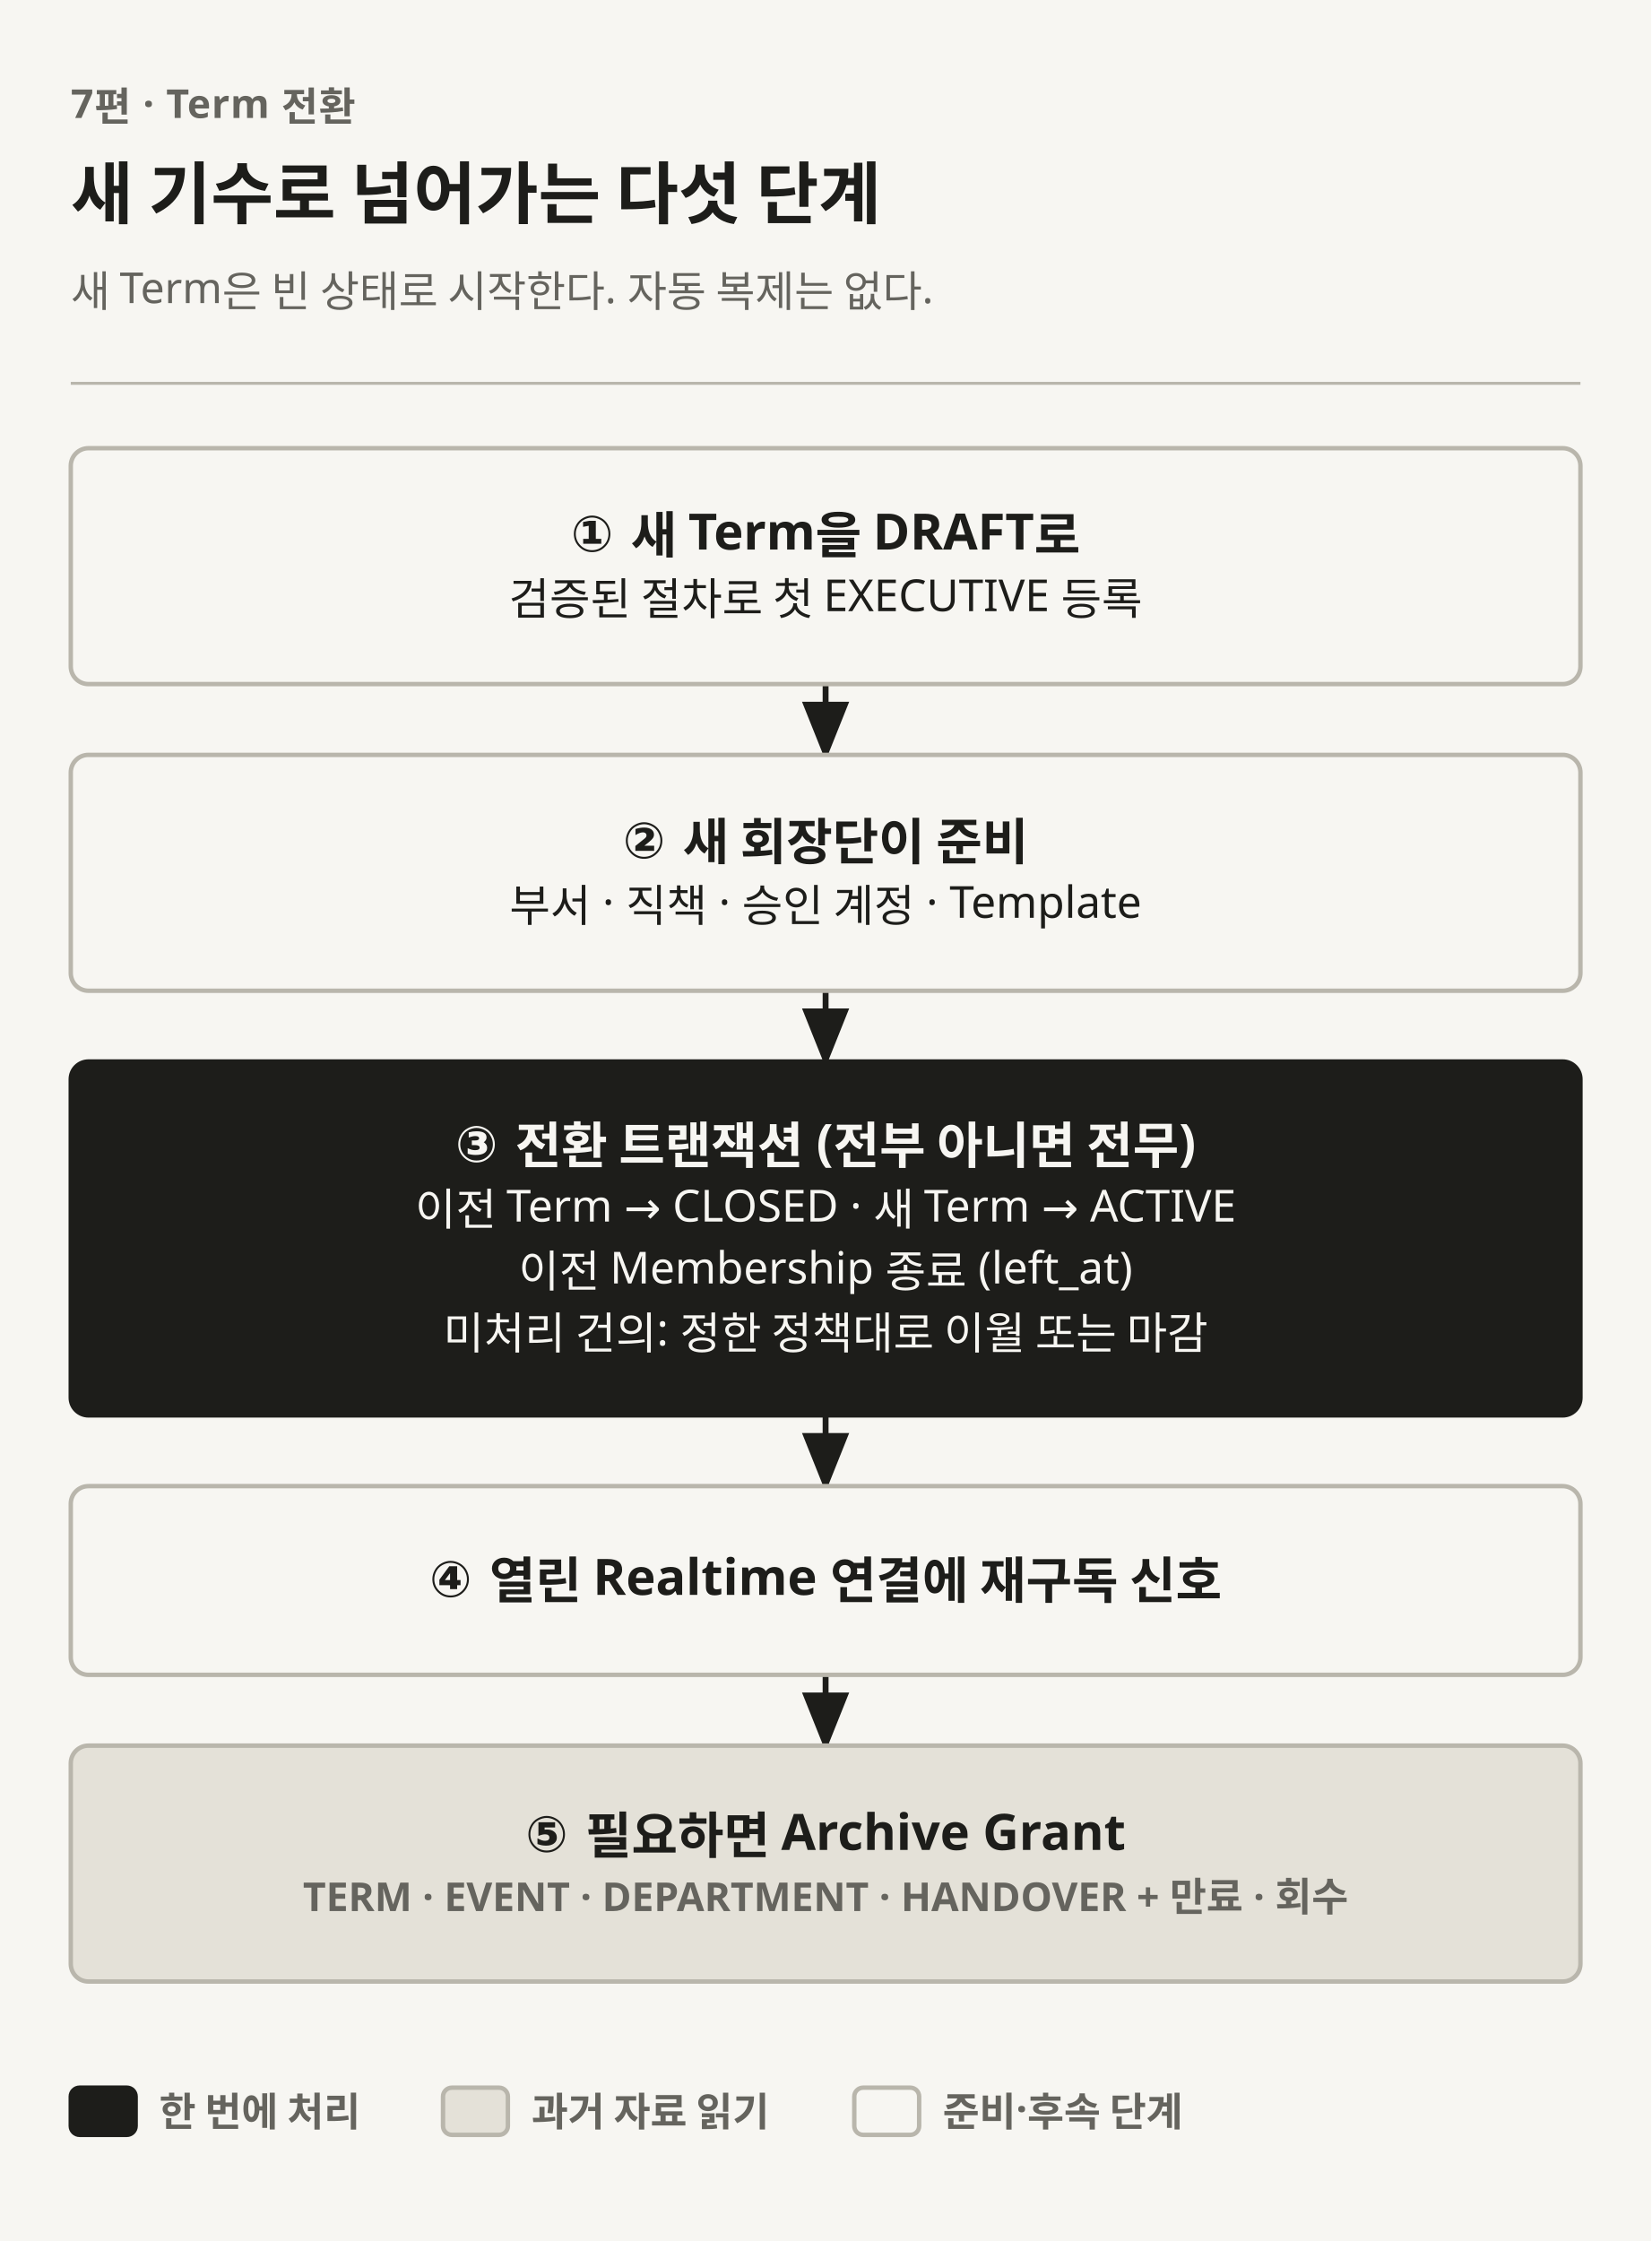
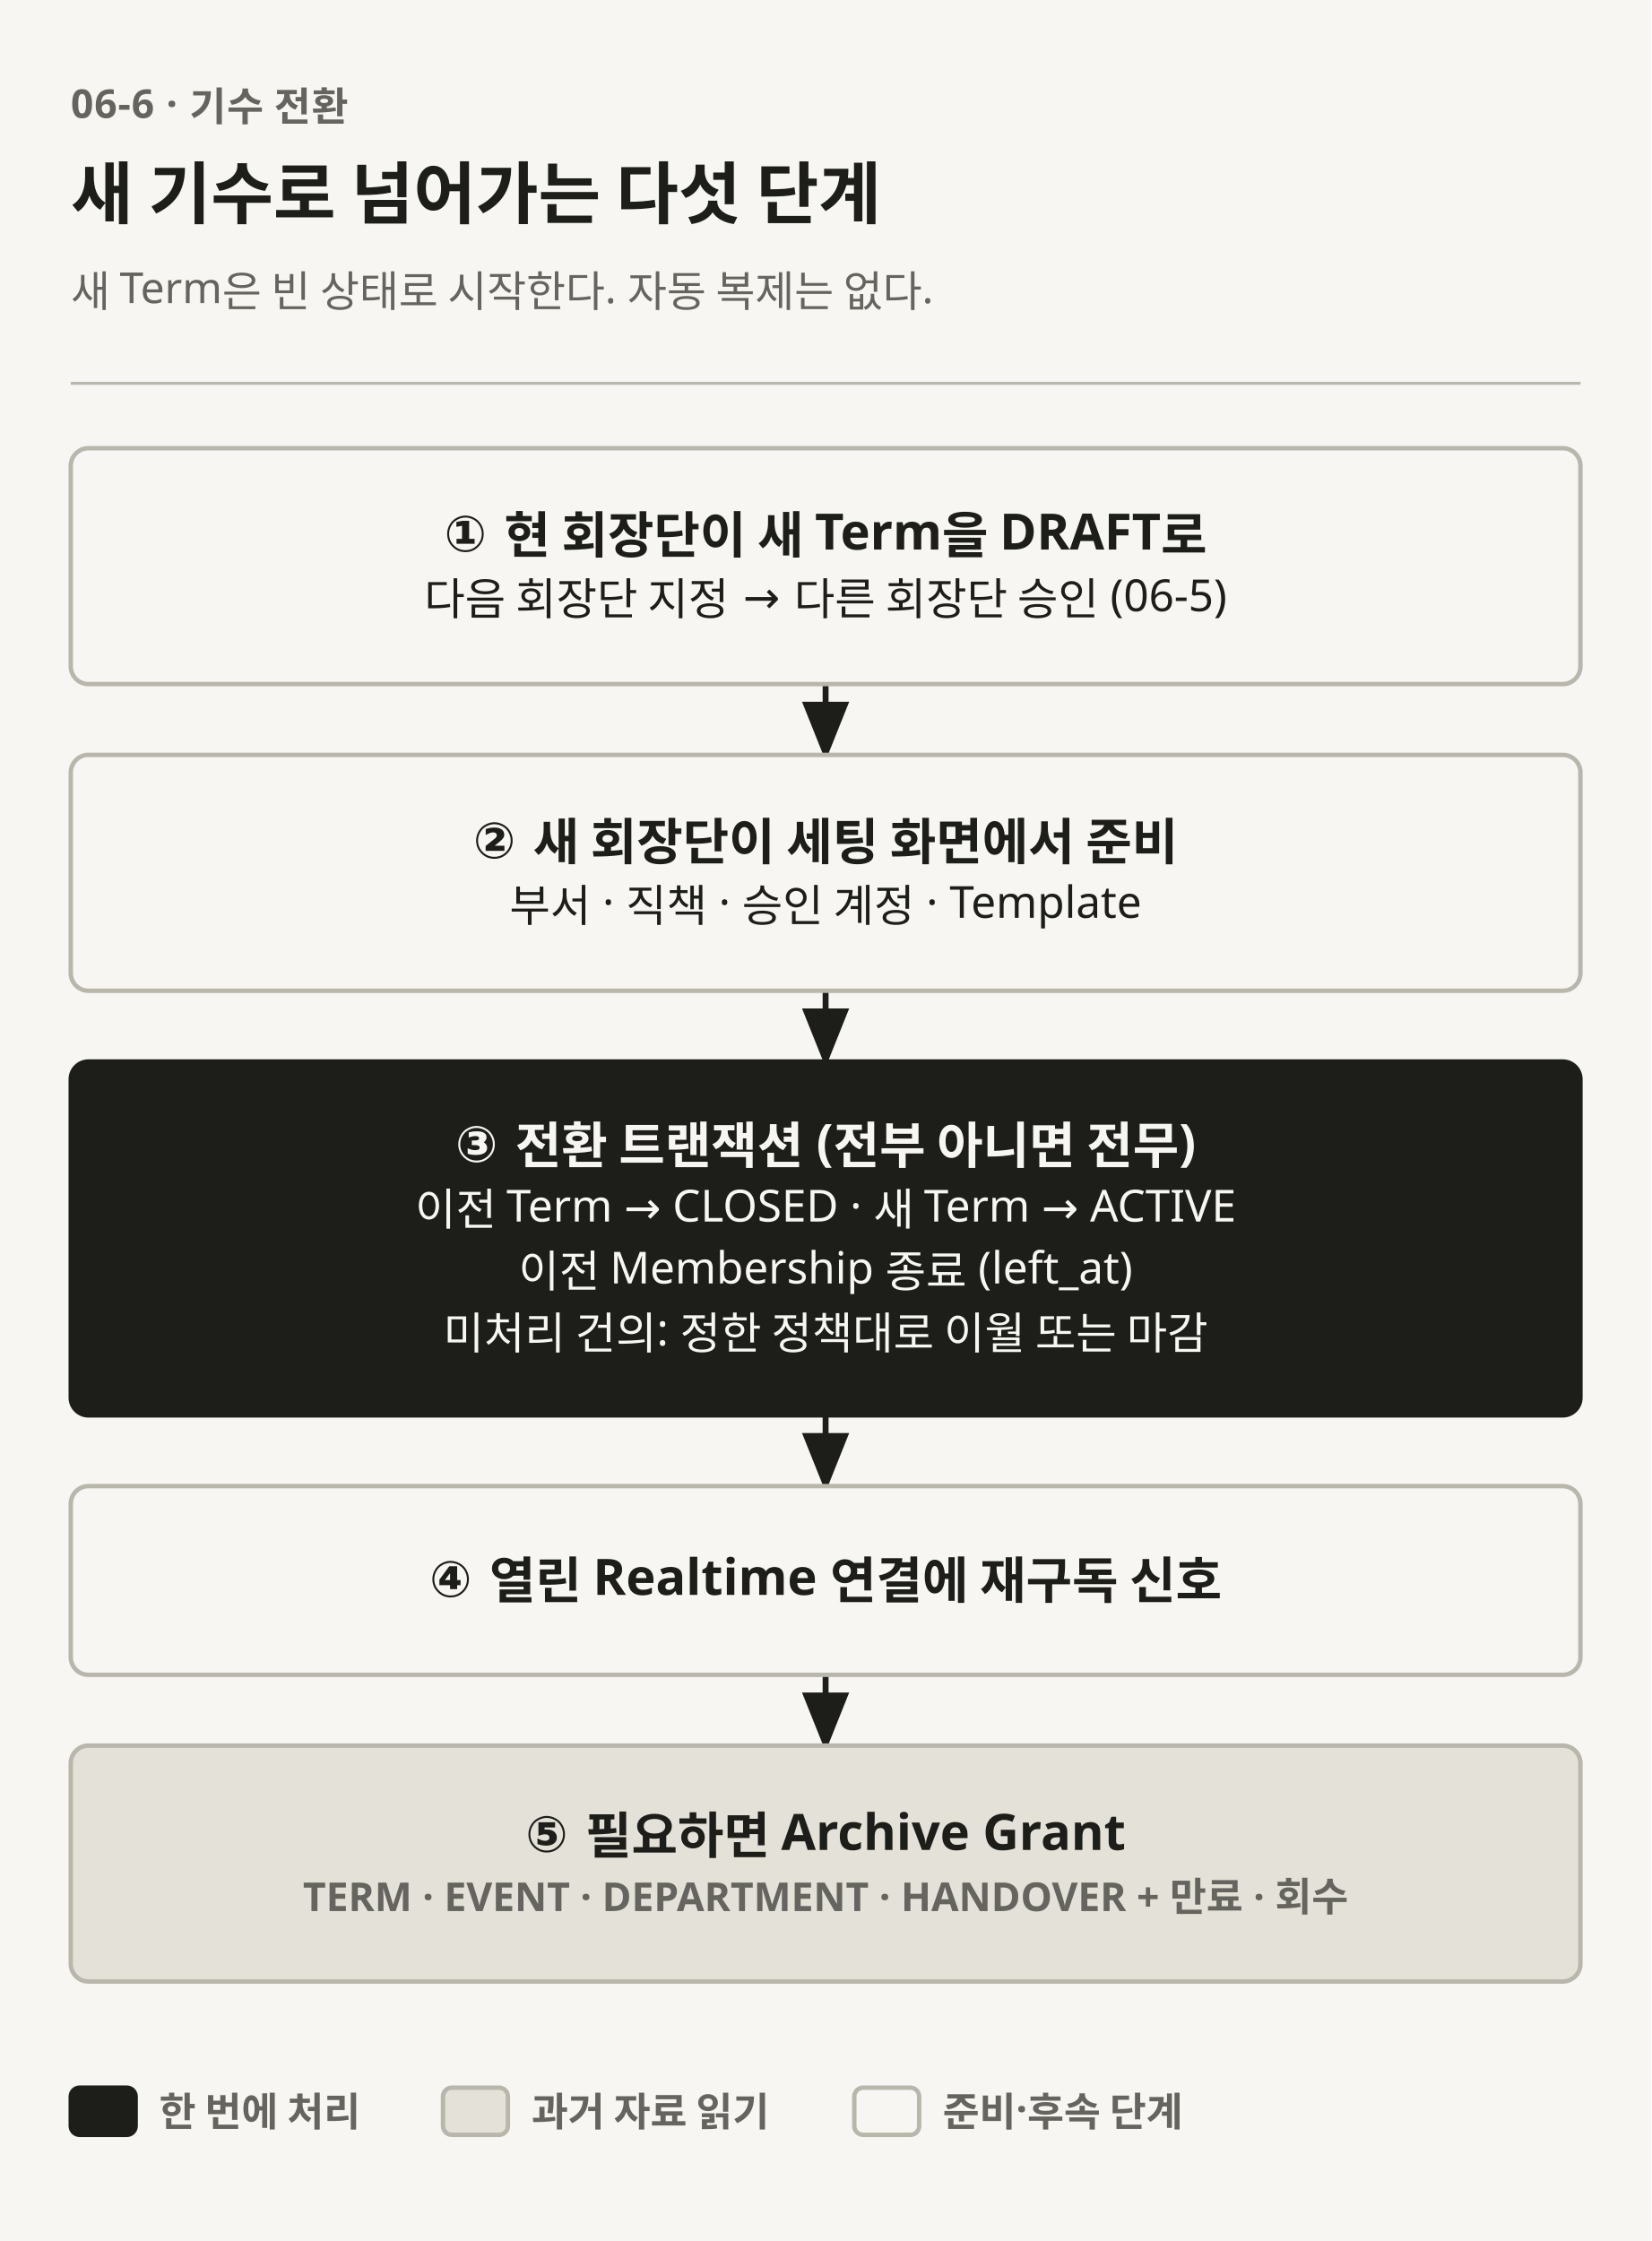
<svg xmlns="http://www.w3.org/2000/svg" viewBox="0 0 560 760" role="img" aria-labelledby="cpg-07c-term-transition-title cpg-07c-term-transition-desc">
  <defs>
    <marker id="cpg-07c-term-transition-a" markerWidth="10" markerHeight="8" refX="9" refY="4" orient="auto-start-reverse">
      <path d="M0,0 L10,4 L0,8 Z" fill="#1d1d1a" />
    </marker>
    <marker id="cpg-07c-term-transition-m" markerWidth="10" markerHeight="8" refX="9" refY="4" orient="auto-start-reverse">
      <path d="M0,0 L10,4 L0,8 Z" fill="#65645e" />
    </marker>
  </defs>
  <style>.bg{fill:#f7f6f2}.rule{stroke:#b9b6ac;stroke-width:1;fill:none}.node{fill:#f7f6f2;stroke:#b9b6ac;stroke-width:1.5}.zone{fill:#f0eee8;stroke:#b9b6ac;stroke-width:1.5}.deep{fill:#e4e1d8;stroke:#b9b6ac;stroke-width:1.5}.focal{fill:#1d1d1a;stroke:#1d1d1a;stroke-width:1.5}.outside{fill:#f7f6f2;stroke:#65645e;stroke-width:1.5;stroke-dasharray:6 4}.flow{stroke:#1d1d1a;stroke-width:2;fill:none;marker-end:url(#cpg-07c-term-transition-a)}.dash{stroke:#65645e;stroke-width:1.8;fill:none;stroke-dasharray:7 5;marker-end:url(#cpg-07c-term-transition-m)}.line{stroke:#1d1d1a;stroke-width:2;fill:none}.soft{stroke:#929087;stroke-width:1.4;fill:none}.boundary{stroke:#65645e;stroke-width:1.5;fill:none;stroke-dasharray:8 6}.mask{fill:#f7f6f2;stroke:none}.tag{font:600 13.5px 'Pretendard','Noto Sans KR','Apple SD Gothic Neo','Malgun Gothic',sans-serif;fill:#65645e;letter-spacing:.02em}.title{font:700 23px 'Pretendard','Noto Sans KR','Apple SD Gothic Neo','Malgun Gothic',sans-serif;fill:#1d1d1a}.subtitle{font:400 14.5px 'Pretendard','Noto Sans KR','Apple SD Gothic Neo','Malgun Gothic',sans-serif;fill:#65645e}.name{font:700 17px 'Pretendard','Noto Sans KR','Apple SD Gothic Neo','Malgun Gothic',sans-serif;fill:#1d1d1a}.body{font:400 15px 'Pretendard','Noto Sans KR','Apple SD Gothic Neo','Malgun Gothic',sans-serif;fill:#1d1d1a}.code{font:500 14px 'D2Coding','JetBrains Mono','Consolas',monospace;fill:#1d1d1a}.small{font:600 13.5px 'Pretendard','Noto Sans KR','Apple SD Gothic Neo','Malgun Gothic',sans-serif;fill:#65645e}.lab{font:700 13.5px 'Pretendard','Noto Sans KR','Apple SD Gothic Neo','Malgun Gothic',sans-serif;fill:#1d1d1a}.inv{fill:#f7f6f2}.big{font:800 22px 'Pretendard','Noto Sans KR','Apple SD Gothic Neo','Malgun Gothic',sans-serif;fill:#1d1d1a}</style>
  <rect class="bg" width="560" height="760" />
-   <text class="tag" x="24" y="40">7편 · Term 전환</text>
+   <text class="tag" x="24" y="40">06-6 · 기수 전환</text>
  <text class="title" x="24" y="74">새 기수로 넘어가는 다섯 단계</text>
  <text class="subtitle" x="24" y="104">새 Term은 빈 상태로 시작한다. 자동 복제는 없다.</text>
  <line class="rule" x1="24" y1="130" x2="536" y2="130" />
  <path class="flow" d="M280 232 V256" />
  <path class="flow" d="M280 336 V360" />
  <path class="flow" d="M280 480 V504" />
  <path class="flow" d="M280 568 V592" />
  <rect class="node" x="24" y="152" width="512" height="80" rx="6" />
-   <text class="name" x="280" y="187.0" text-anchor="middle">① 새 Term을 DRAFT로</text>
-   <text class="body" x="280" y="208.5" text-anchor="middle">검증된 절차로 첫 EXECUTIVE 등록</text>
+   <text class="name" x="280" y="187.0" text-anchor="middle">① 현 회장단이 새 Term을 DRAFT로</text>
+   <text class="body" x="280" y="208.5" text-anchor="middle">다음 회장단 지정 → 다른 회장단 승인 (06-5)</text>
  <rect class="node" x="24" y="256" width="512" height="80" rx="6" />
-   <text class="name" x="280" y="291.0" text-anchor="middle">② 새 회장단이 준비</text>
+   <text class="name" x="280" y="291.0" text-anchor="middle">② 새 회장단이 세팅 화면에서 준비</text>
  <text class="body" x="280" y="312.5" text-anchor="middle">부서 · 직책 · 승인 계정 · Template</text>
  <rect class="focal" x="24" y="360" width="512" height="120" rx="6" />
  <text class="name inv" x="280" y="394.0" text-anchor="middle">③ 전환 트랜잭션 (전부 아니면 전무)</text>
  <text class="body inv" x="280" y="415.5" text-anchor="middle">이전 Term → CLOSED · 새 Term → ACTIVE</text>
  <text class="body inv" x="280" y="436.5" text-anchor="middle">이전 Membership 종료 (left_at)</text>
  <text class="body inv" x="280" y="457.5" text-anchor="middle">미처리 건의: 정한 정책대로 이월 또는 마감</text>
  <rect class="node" x="24" y="504" width="512" height="64" rx="6" />
  <text class="name" x="280" y="541.5" text-anchor="middle">④ 열린 Realtime 연결에 재구독 신호</text>
  <rect class="deep" x="24" y="592" width="512" height="80" rx="6" />
  <text class="name" x="280" y="628.0" text-anchor="middle">⑤ 필요하면 Archive Grant</text>
  <text class="small" x="280" y="648.1" text-anchor="middle">TERM · EVENT · DEPARTMENT · HANDOVER + 만료 · 회수</text>
  <rect class="focal" x="24" y="708" width="22" height="16" rx="3" />
  <text class="small" x="54" y="721">한 번에 처리</text>
  <rect class="deep" x="150.25" y="708" width="22" height="16" rx="3" />
  <text class="small" x="180.25" y="721">과거 자료 읽기</text>
  <rect class="node" x="289.73" y="708" width="22" height="16" rx="3" />
  <text class="small" x="319.73" y="721">준비·후속 단계</text>
</svg>
